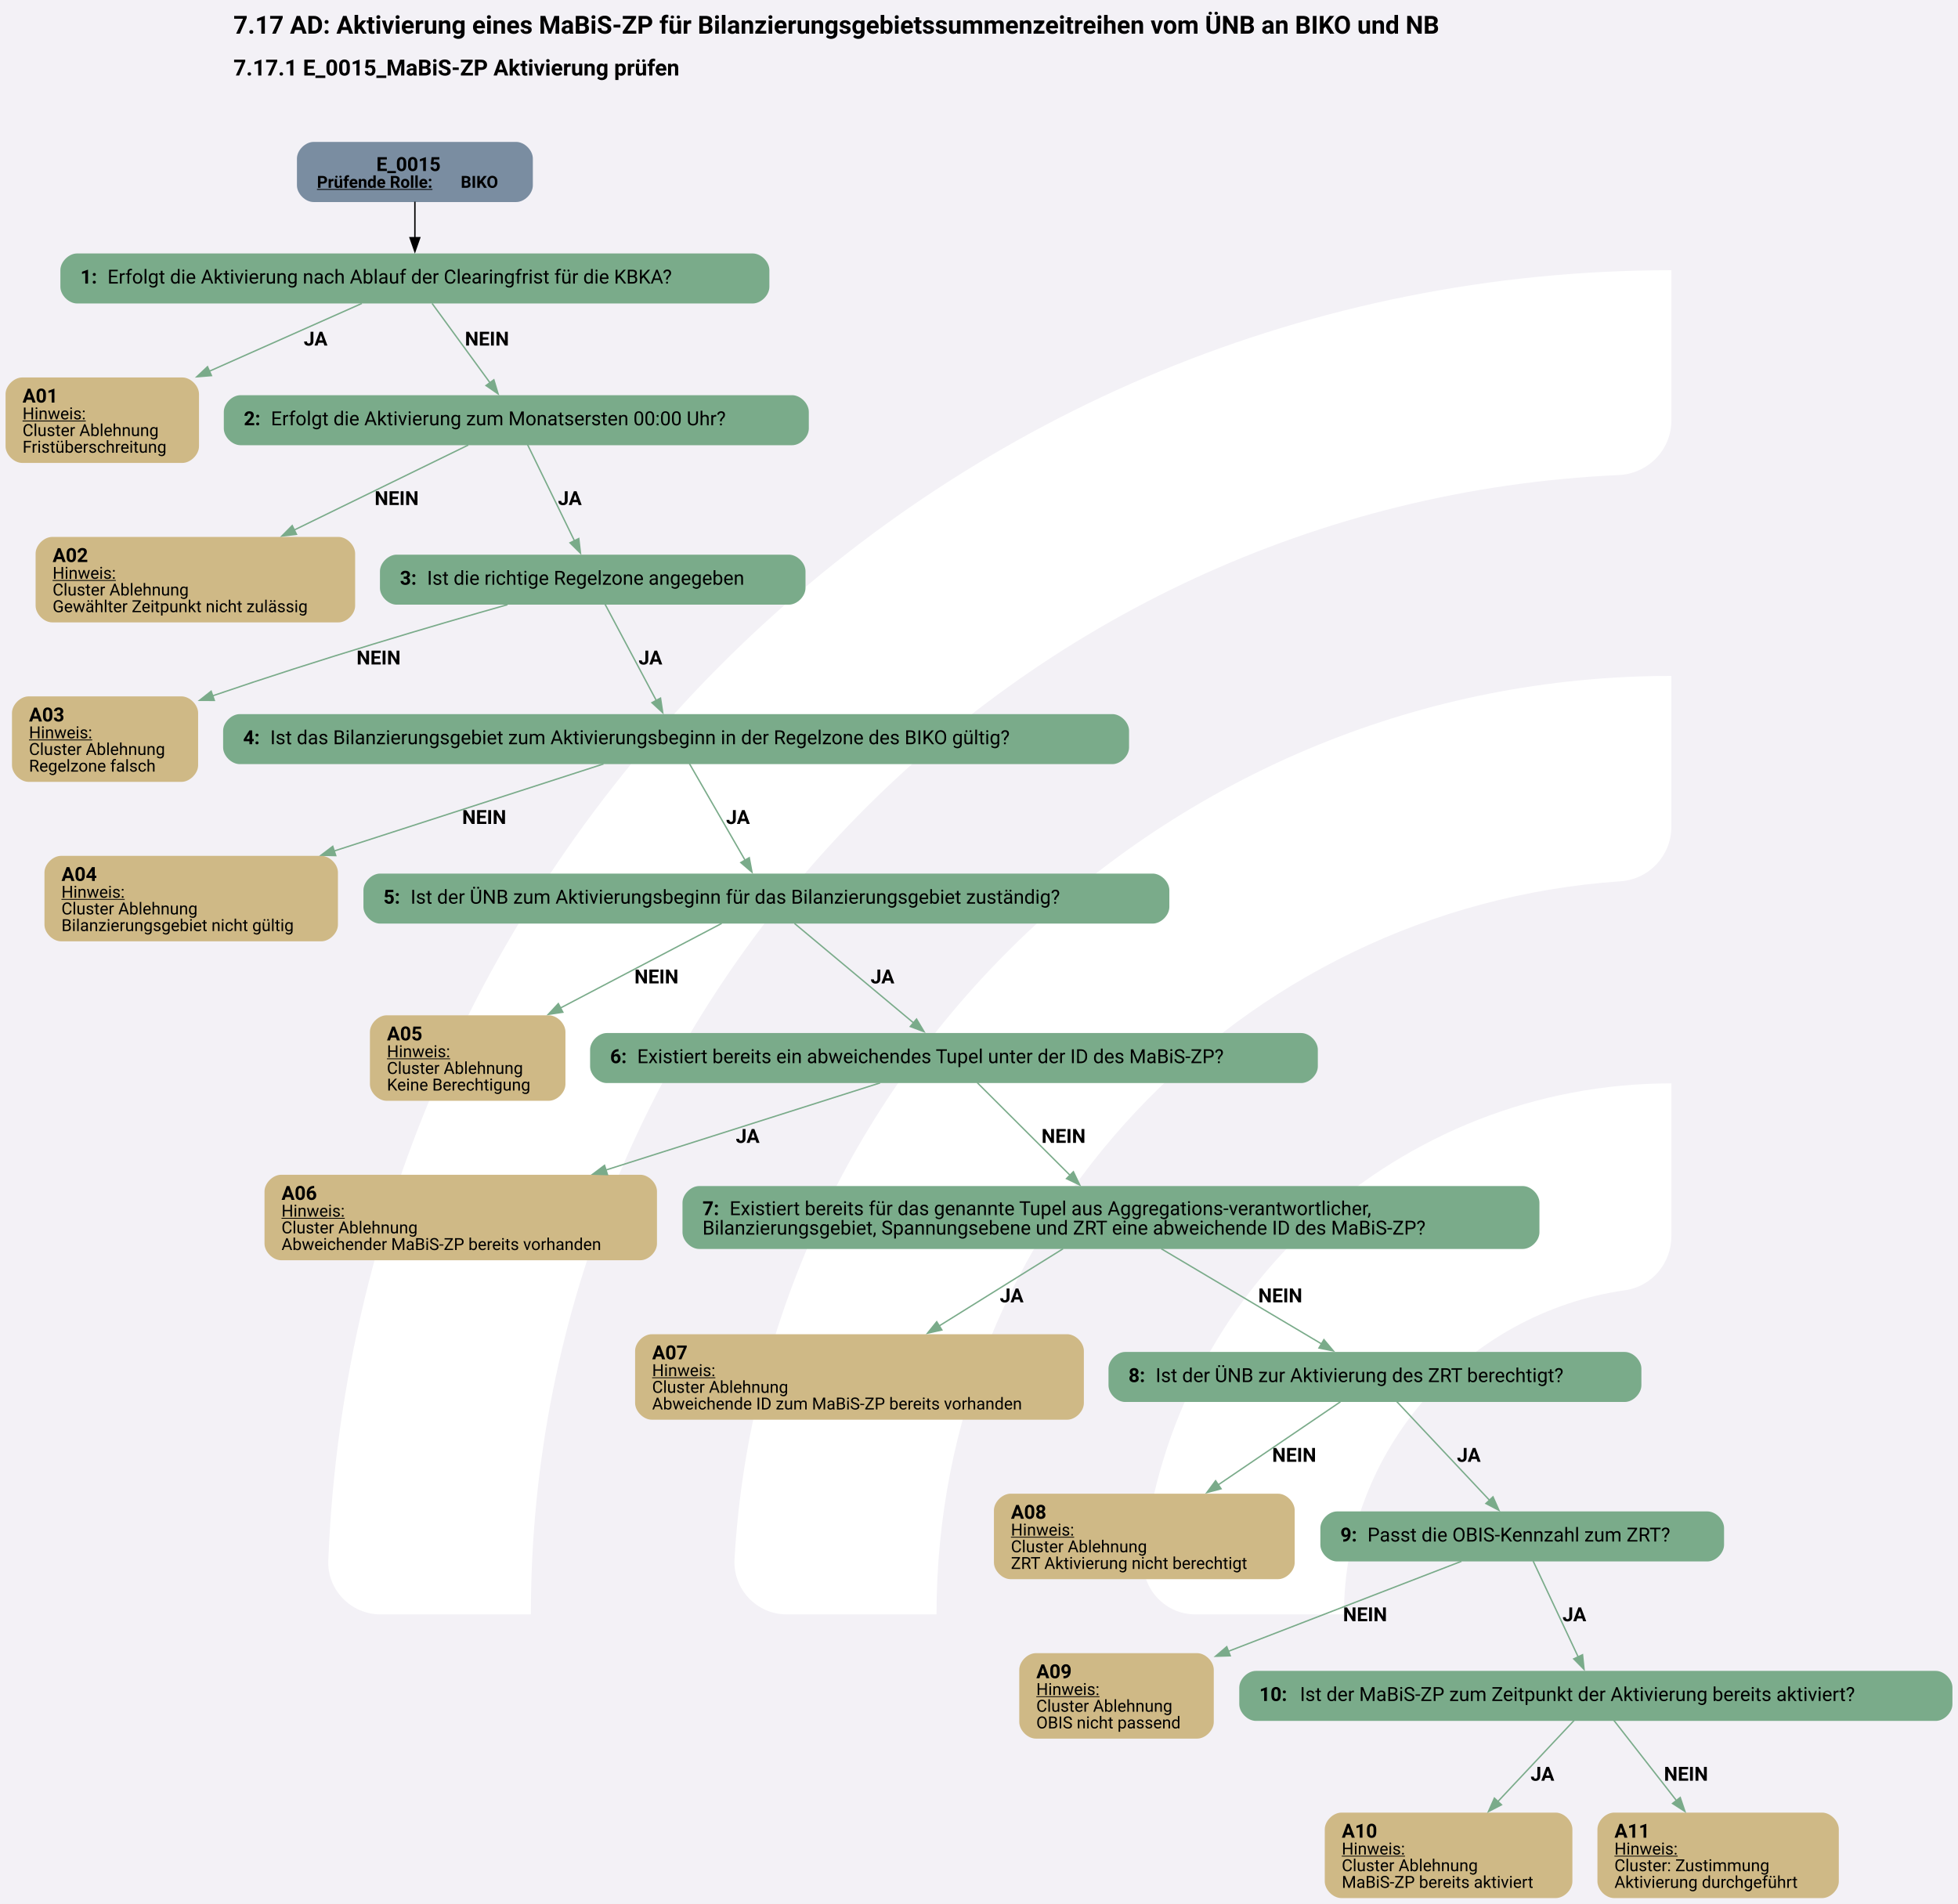
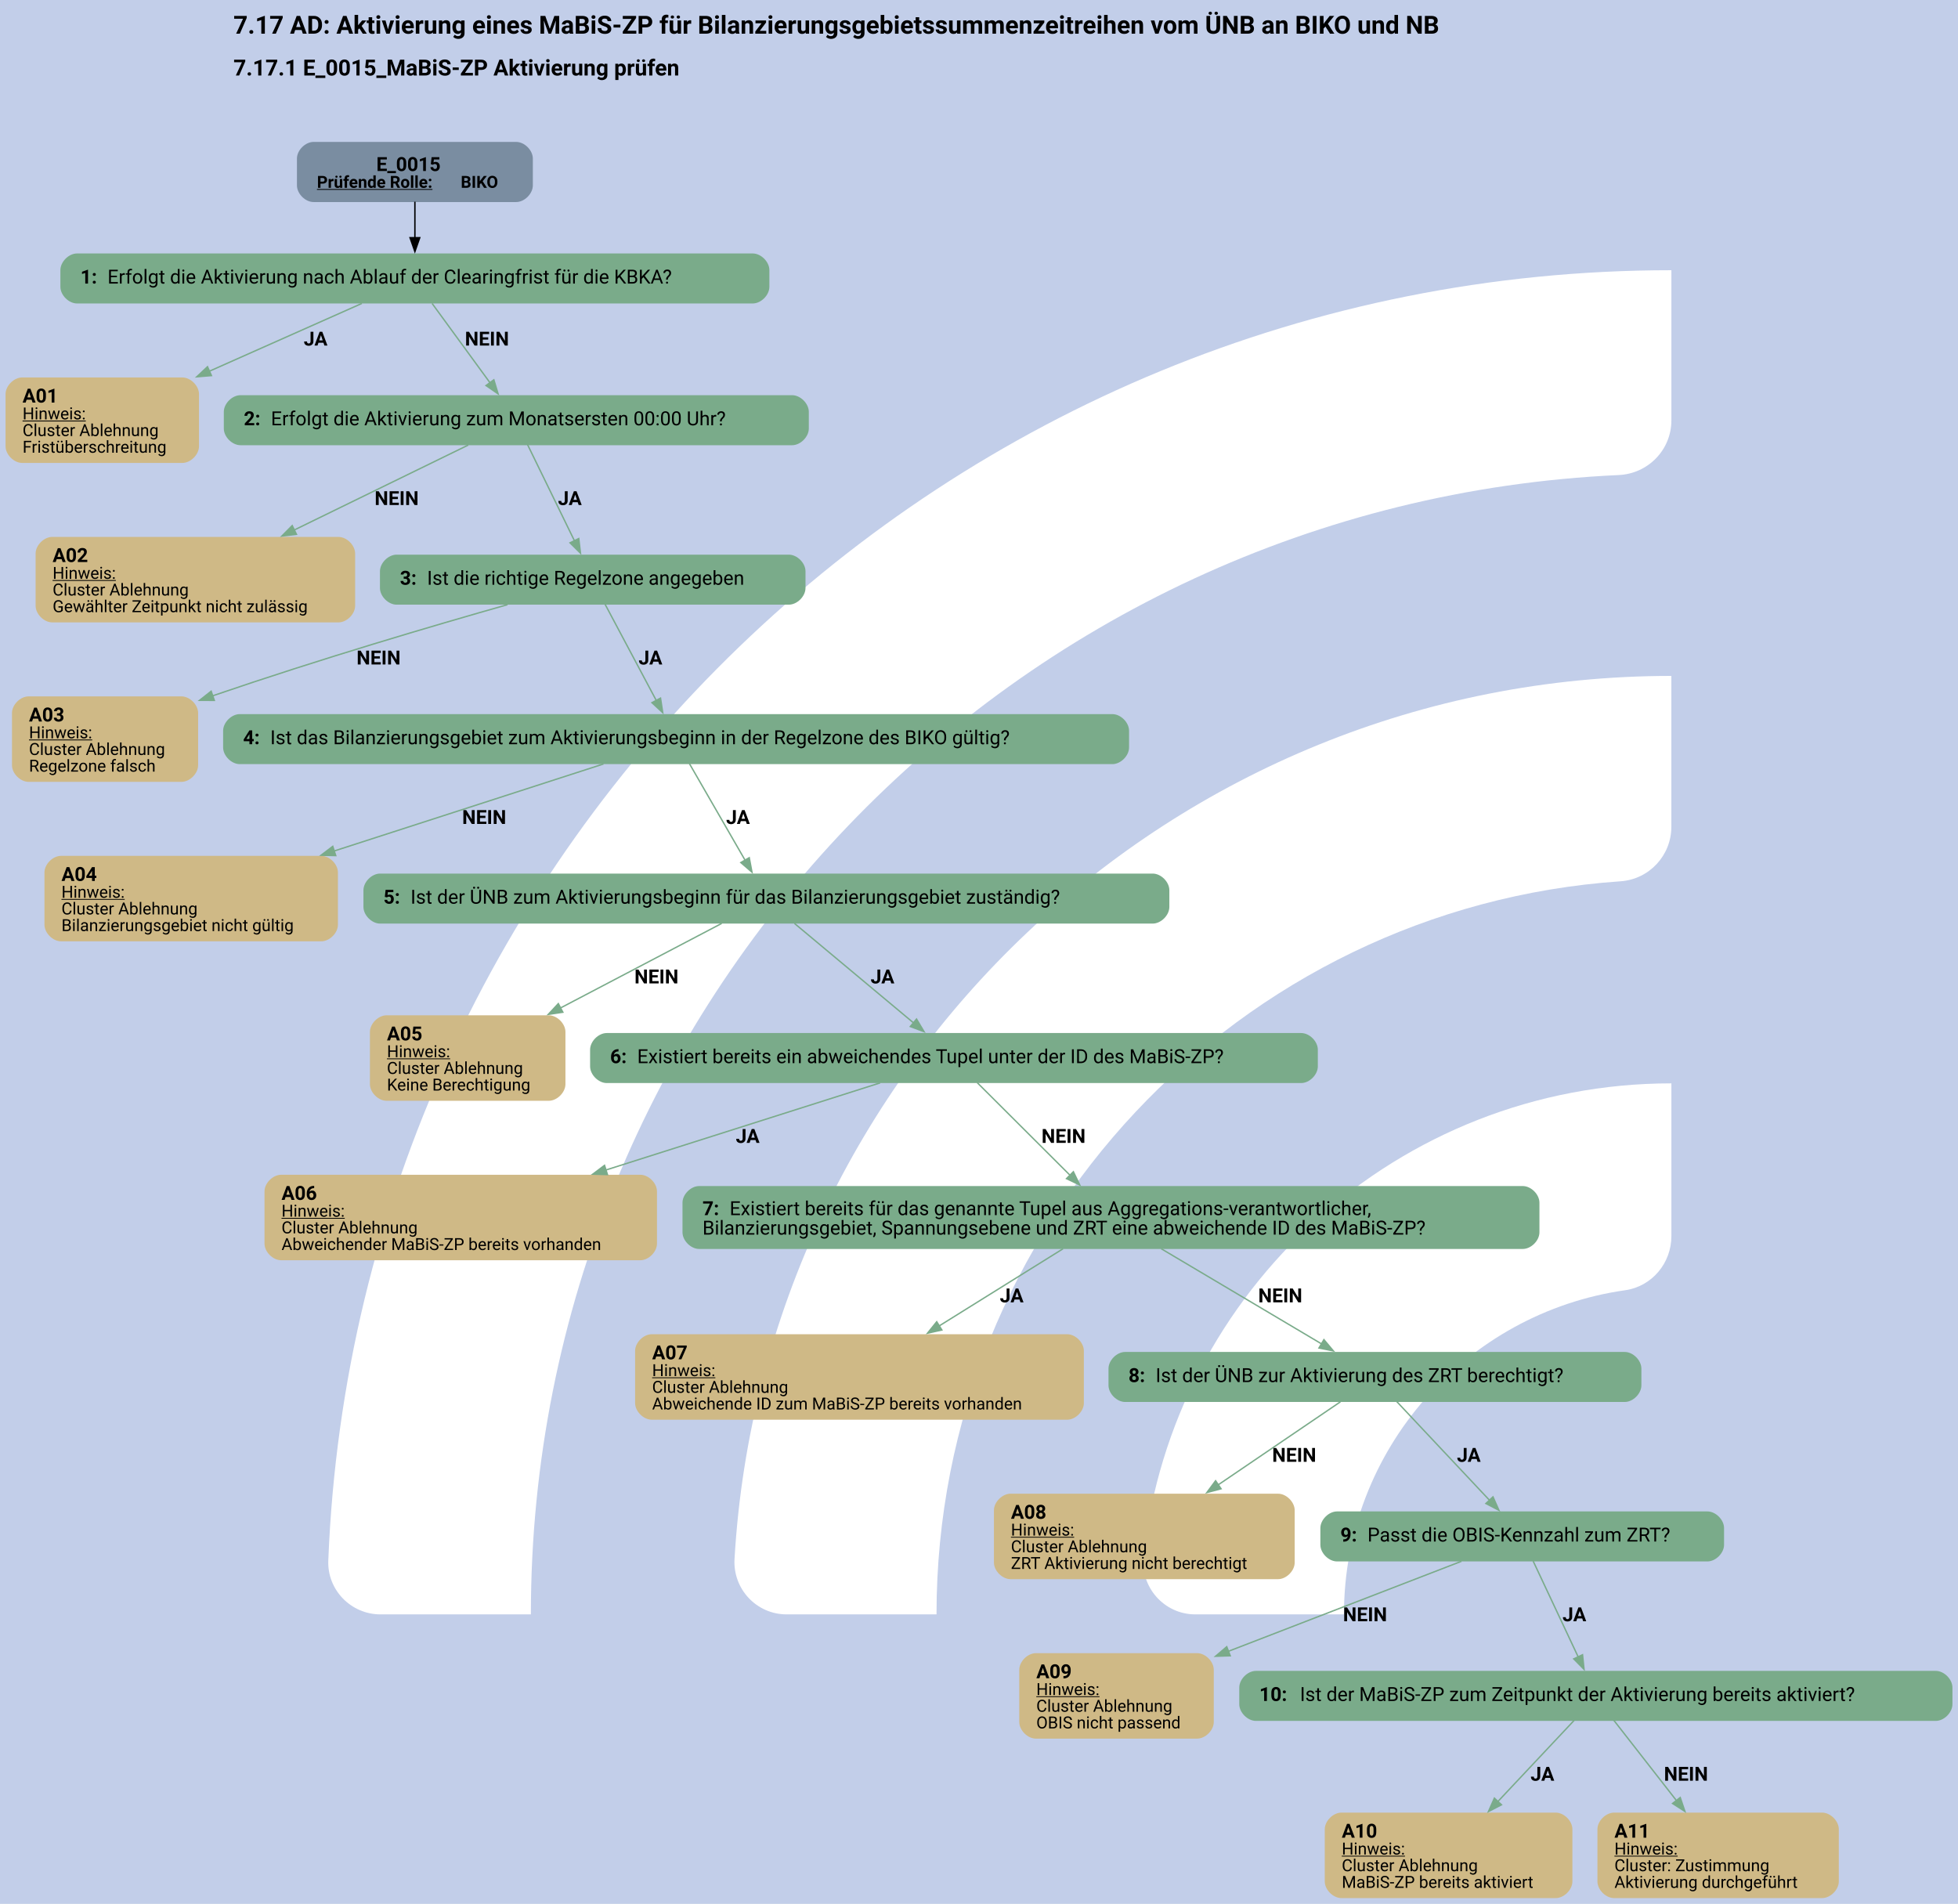
<svg xmlns="http://www.w3.org/2000/svg" version="1.1" width="1878.667px" viewBox="0 0 1878.667 1826.667" height="1826.667px">
  <g>
    <svg version="1.1" width="1878.667px" viewBox="0 0 1878.667 1826.667" height="1826.667px">
-       <polygon fill="#f3f1f6" points="0,0 1878.667,0 1878.667,1826.667 0,1826.667" />
+       <polygon fill="#c2cee9" points="0,0 1878.667,0 1878.667,1826.667 0,1826.667" />
      <g>
        <g transform="translate(194.4175, 182.6667) scale(1 1) translate(0, 0) scale(2.572045 2.572045) ">
          <defs>
            <style>.cls-1{fill:#fff;}</style>
          </defs>
          <path class="cls-1" d="M122.44,531.2h-56.1c-11,0-19.9-9.12-19.46-20.11C57.47,243.89,278.15,29.78,547.91,29.78v56.02c0,10.98-8.69,19.89-19.66,20.39-225.51,10.31-405.8,197-405.8,425Z" />
          <path class="cls-1" d="M273.78,531.2h-55.93c-11.23,0-20.09-9.48-19.43-20.69,10.74-183.44,163.39-329.39,349.48-329.39v56.26c0,10.71-8.27,19.62-18.96,20.35-142.35,9.77-255.17,128.69-255.17,273.46Z" />
          <path class="cls-1" d="M425.77,531.2h-55.45c-11.65,0-20.6-10.17-19.33-21.75,10.87-99.03,95.03-176.34,196.92-176.34v57.01c0,10.05-7.28,18.75-17.23,20.16-59.22,8.4-104.91,59.42-104.91,120.92Z" />
        </g>
        <svg width="1409pt" height="1370pt" viewBox="0.00 0.00 1409.27 1369.98">
          <g id="graph0" class="graph" transform="scale(1 1) rotate(0) translate(4 1365.98)">
            <text text-anchor="start" x="164.01" y="-1341.88" font-family="Roboto, sans-serif" font-weight="bold" font-size="18.00">7.17 AD: Aktivierung eines MaBiS-ZP für Bilanzierungsgebietssummenzeitreihen vom ÜNB an BIKO und NB</text>
            <text text-anchor="start" x="164.01" y="-1311.78" font-family="Roboto, sans-serif" font-weight="bold" font-size="16.00">7.17.1 E_0015_MaBiS-ZP Aktivierung prüfen</text>
            <g id="node1" class="node">
              <path fill="#7a8da1" stroke="black" stroke-width="0" d="M367.51,-1263.98C367.51,-1263.98 221.72,-1263.98 221.72,-1263.98 215.72,-1263.98 209.72,-1257.98 209.72,-1251.98 209.72,-1251.98 209.72,-1232.7 209.72,-1232.7 209.72,-1226.7 215.72,-1220.7 221.72,-1220.7 221.72,-1220.7 367.51,-1220.7 367.51,-1220.7 373.51,-1220.7 379.51,-1226.7 379.51,-1232.7 379.51,-1232.7 379.51,-1251.98 379.51,-1251.98 379.51,-1257.98 373.51,-1263.98 367.51,-1263.98" />
              <text text-anchor="start" x="266.87" y="-1243.04" font-family="Roboto, sans-serif" font-weight="bold" font-size="14.00">E_0015</text>
              <text text-anchor="start" x="224.12" y="-1230.94" font-family="Roboto, sans-serif" font-weight="bold" text-decoration="underline" font-size="12.00">Prüfende Rolle:</text>
              <text text-anchor="start" x="327.62" y="-1230.94" font-family="Roboto, sans-serif" font-weight="bold" font-size="12.00"> BIKO</text>
            </g>
            <g id="node2" class="node">
              <path fill="#7aab8a" stroke="black" stroke-width="0" d="M537.76,-1183.7C537.76,-1183.7 51.47,-1183.7 51.47,-1183.7 45.47,-1183.7 39.47,-1177.7 39.47,-1171.7 39.47,-1171.7 39.47,-1159.7 39.47,-1159.7 39.47,-1153.7 45.47,-1147.7 51.47,-1147.7 51.47,-1147.7 537.76,-1147.7 537.76,-1147.7 543.76,-1147.7 549.76,-1153.7 549.76,-1159.7 549.76,-1159.7 549.76,-1171.7 549.76,-1171.7 549.76,-1177.7 543.76,-1183.7 537.76,-1183.7" />
              <text text-anchor="start" x="53.87" y="-1162.03" font-family="Roboto, sans-serif" font-weight="bold" font-size="14.00">1: </text>
              <text text-anchor="start" x="73.37" y="-1162.03" font-family="Roboto, sans-serif" font-size="14.00">Erfolgt die Aktivierung nach Ablauf der Clearingfrist für die KBKA?</text>
            </g>
            <g id="edge1" class="edge">
              <path fill="none" stroke="black" d="M294.62,-1220.94C294.62,-1212.87 294.62,-1203.46 294.62,-1194.77" />
              <polygon fill="black" stroke="black" points="298.12,-1195.06 294.62,-1185.06 291.12,-1195.06 298.12,-1195.06" />
            </g>
            <g id="node3" class="node">
              <path fill="#cfb986" stroke="black" stroke-width="0" d="M127.23,-1094.45C127.23,-1094.45 12,-1094.45 12,-1094.45 6,-1094.45 0,-1088.45 0,-1082.45 0,-1082.45 0,-1044.93 0,-1044.93 0,-1038.93 6,-1032.93 12,-1032.93 12,-1032.93 127.23,-1032.93 127.23,-1032.93 133.23,-1032.93 139.23,-1038.93 139.23,-1044.93 139.23,-1044.93 139.23,-1082.45 139.23,-1082.45 139.23,-1088.45 133.23,-1094.45 127.23,-1094.45" />
              <text text-anchor="start" x="12.24" y="-1076.39" font-family="Roboto, sans-serif" font-weight="bold" font-size="14.00">A01</text>
              <text text-anchor="start" x="12.24" y="-1064.29" font-family="Roboto, sans-serif" text-decoration="underline" font-size="12.00">Hinweis:</text>
              <text text-anchor="start" x="12.24" y="-1052.29" font-family="Roboto, sans-serif" font-size="12.00">Cluster Ablehnung</text>
              <text text-anchor="start" x="12.24" y="-1040.29" font-family="Roboto, sans-serif" font-size="12.00">Fristüberschreitung</text>
            </g>
            <g id="edge2" class="edge">
              <path fill="none" stroke="#7aab8a" d="M256.45,-1147.73C226.42,-1134.39 183.61,-1115.36 146.54,-1098.88" />
              <polygon fill="#7aab8a" stroke="#7aab8a" points="148.19,-1095.79 137.63,-1094.92 145.35,-1102.18 148.19,-1095.79" />
              <text text-anchor="start" x="214.62" y="-1117.4" font-family="Roboto, sans-serif" font-weight="bold" font-size="14.00">JA</text>
            </g>
            <g id="node4" class="node">
              <path fill="#7aab8a" stroke="black" stroke-width="0" d="M566.14,-1081.69C566.14,-1081.69 169.09,-1081.69 169.09,-1081.69 163.09,-1081.69 157.09,-1075.69 157.09,-1069.69 157.09,-1069.69 157.09,-1057.69 157.09,-1057.69 157.09,-1051.69 163.09,-1045.69 169.09,-1045.69 169.09,-1045.69 566.14,-1045.69 566.14,-1045.69 572.14,-1045.69 578.14,-1051.69 578.14,-1057.69 578.14,-1057.69 578.14,-1069.69 578.14,-1069.69 578.14,-1075.69 572.14,-1081.69 566.14,-1081.69" />
              <text text-anchor="start" x="171.49" y="-1060.02" font-family="Roboto, sans-serif" font-weight="bold" font-size="14.00">2: </text>
              <text text-anchor="start" x="190.99" y="-1060.02" font-family="Roboto, sans-serif" font-size="14.00">Erfolgt die Aktivierung zum Monatsersten 00:00 Uhr?</text>
            </g>
            <g id="edge3" class="edge">
              <path fill="none" stroke="#7aab8a" d="M307,-1147.73C318.5,-1131.98 335.78,-1108.3 348.95,-1090.26" />
              <polygon fill="#7aab8a" stroke="#7aab8a" points="351.45,-1092.77 354.52,-1082.63 345.8,-1088.64 351.45,-1092.77" />
              <text text-anchor="start" x="330.62" y="-1117.4" font-family="Roboto, sans-serif" font-weight="bold" font-size="14.00">NEIN</text>
            </g>
            <g id="node5" class="node">
              <path fill="#cfb986" stroke="black" stroke-width="0" d="M239.61,-979.68C239.61,-979.68 33.62,-979.68 33.62,-979.68 27.62,-979.68 21.63,-973.68 21.63,-967.68 21.63,-967.68 21.63,-930.16 21.63,-930.16 21.63,-924.16 27.63,-918.16 33.63,-918.16 33.63,-918.16 239.61,-918.16 239.61,-918.16 245.61,-918.16 251.61,-924.16 251.61,-930.16 251.61,-930.16 251.61,-967.68 251.61,-967.68 251.61,-973.68 245.61,-979.68 239.61,-979.68" />
              <text text-anchor="start" x="33.87" y="-961.62" font-family="Roboto, sans-serif" font-weight="bold" font-size="14.00">A02</text>
              <text text-anchor="start" x="33.87" y="-949.52" font-family="Roboto, sans-serif" text-decoration="underline" font-size="12.00">Hinweis:</text>
              <text text-anchor="start" x="33.87" y="-937.52" font-family="Roboto, sans-serif" font-size="12.00">Cluster Ablehnung</text>
              <text text-anchor="start" x="33.87" y="-925.52" font-family="Roboto, sans-serif" font-size="12.00">Gewählter Zeitpunkt nicht zulässig</text>
            </g>
            <g id="edge4" class="edge">
              <path fill="none" stroke="#7aab8a" d="M333.03,-1045.81C300.01,-1029.69 249.25,-1004.91 207.61,-984.58" />
              <polygon fill="#7aab8a" stroke="#7aab8a" points="209.39,-981.55 198.87,-980.31 206.32,-987.84 209.39,-981.55" />
              <text text-anchor="start" x="265.62" y="-1002.63" font-family="Roboto, sans-serif" font-weight="bold" font-size="14.00">NEIN</text>
            </g>
            <g id="node6" class="node">
              <path fill="#7aab8a" stroke="black" stroke-width="0" d="M563.76,-966.92C563.76,-966.92 281.47,-966.92 281.47,-966.92 275.47,-966.92 269.47,-960.92 269.47,-954.92 269.47,-954.92 269.47,-942.92 269.47,-942.92 269.47,-936.92 275.47,-930.92 281.47,-930.92 281.47,-930.92 563.76,-930.92 563.76,-930.92 569.76,-930.92 575.76,-936.92 575.76,-942.92 575.76,-942.92 575.76,-954.92 575.76,-954.92 575.76,-960.92 569.76,-966.92 563.76,-966.92" />
              <text text-anchor="start" x="283.87" y="-945.25" font-family="Roboto, sans-serif" font-weight="bold" font-size="14.00">3: </text>
              <text text-anchor="start" x="303.37" y="-945.25" font-family="Roboto, sans-serif" font-size="14.00">Ist die richtige Regelzone angegeben</text>
            </g>
            <g id="edge5" class="edge">
              <path fill="none" stroke="#7aab8a" d="M375.73,-1046.05C384.63,-1027.81 399.03,-998.28 409.53,-976.76" />
              <polygon fill="#7aab8a" stroke="#7aab8a" points="412.56,-978.51 413.8,-967.99 406.27,-975.44 412.56,-978.51" />
              <text text-anchor="start" x="397.62" y="-1002.63" font-family="Roboto, sans-serif" font-weight="bold" font-size="14.00">JA</text>
            </g>
            <g id="node7" class="node">
              <path fill="#cfb986" stroke="black" stroke-width="0" d="M126.6,-864.91C126.6,-864.91 16.62,-864.91 16.62,-864.91 10.62,-864.91 4.62,-858.91 4.62,-852.91 4.62,-852.91 4.62,-815.39 4.62,-815.39 4.62,-809.39 10.62,-803.39 16.62,-803.39 16.62,-803.39 126.6,-803.39 126.6,-803.39 132.6,-803.39 138.6,-809.39 138.6,-815.39 138.6,-815.39 138.6,-852.91 138.6,-852.91 138.6,-858.91 132.6,-864.91 126.6,-864.91" />
              <text text-anchor="start" x="16.86" y="-846.85" font-family="Roboto, sans-serif" font-weight="bold" font-size="14.00">A03</text>
              <text text-anchor="start" x="16.86" y="-834.75" font-family="Roboto, sans-serif" text-decoration="underline" font-size="12.00">Hinweis:</text>
              <text text-anchor="start" x="16.86" y="-822.75" font-family="Roboto, sans-serif" font-size="12.00">Cluster Ablehnung</text>
              <text text-anchor="start" x="16.86" y="-810.75" font-family="Roboto, sans-serif" font-size="12.00">Regelzone falsch</text>
            </g>
            <g id="edge6" class="edge">
              <path fill="none" stroke="#7aab8a" d="M361.27,-930.93C307.65,-915.73 227.56,-892.2 148.82,-865.24" />
              <polygon fill="#7aab8a" stroke="#7aab8a" points="150.26,-862.03 139.66,-862.08 147.98,-868.64 150.26,-862.03" />
              <text text-anchor="start" x="252.62" y="-887.86" font-family="Roboto, sans-serif" font-weight="bold" font-size="14.00">NEIN</text>
            </g>
            <g id="node8" class="node">
              <path fill="#7aab8a" stroke="black" stroke-width="0" d="M796.64,-852.15C796.64,-852.15 168.59,-852.15 168.59,-852.15 162.59,-852.15 156.59,-846.15 156.59,-840.15 156.59,-840.15 156.59,-828.15 156.59,-828.15 156.59,-822.15 162.59,-816.15 168.59,-816.15 168.59,-816.15 796.64,-816.15 796.64,-816.15 802.64,-816.15 808.64,-822.15 808.64,-828.15 808.64,-828.15 808.64,-840.15 808.64,-840.15 808.64,-846.15 802.64,-852.15 796.64,-852.15" />
              <text text-anchor="start" x="170.99" y="-830.48" font-family="Roboto, sans-serif" font-weight="bold" font-size="14.00">4: </text>
              <text text-anchor="start" x="190.49" y="-830.48" font-family="Roboto, sans-serif" font-size="14.00">Ist das Bilanzierungsgebiet zum Aktivierungsbeginn in der Regelzone des BIKO gültig?</text>
            </g>
            <g id="edge7" class="edge">
              <path fill="none" stroke="#7aab8a" d="M431.47,-931.28C441.17,-913.04 456.88,-883.51 468.34,-861.99" />
              <polygon fill="#7aab8a" stroke="#7aab8a" points="471.41,-863.67 473.01,-853.19 465.23,-860.38 471.41,-863.67" />
              <text text-anchor="start" x="455.62" y="-887.86" font-family="Roboto, sans-serif" font-weight="bold" font-size="14.00">JA</text>
            </g>
            <g id="node9" class="node">
              <path fill="#cfb986" stroke="black" stroke-width="0" d="M227.23,-750.14C227.23,-750.14 40,-750.14 40,-750.14 34,-750.14 28,-744.14 28,-738.14 28,-738.14 28,-700.62 28,-700.62 28,-694.62 34,-688.62 40,-688.62 40,-688.62 227.23,-688.62 227.23,-688.62 233.23,-688.62 239.23,-694.62 239.23,-700.62 239.23,-700.62 239.23,-738.14 239.23,-738.14 239.23,-744.14 233.23,-750.14 227.23,-750.14" />
              <text text-anchor="start" x="40.24" y="-732.08" font-family="Roboto, sans-serif" font-weight="bold" font-size="14.00">A04</text>
              <text text-anchor="start" x="40.24" y="-719.98" font-family="Roboto, sans-serif" text-decoration="underline" font-size="12.00">Hinweis:</text>
              <text text-anchor="start" x="40.24" y="-707.98" font-family="Roboto, sans-serif" font-size="12.00">Cluster Ablehnung</text>
              <text text-anchor="start" x="40.24" y="-695.98" font-family="Roboto, sans-serif" font-size="12.00">Bilanzierungsgebiet nicht gültig</text>
            </g>
            <g id="edge8" class="edge">
              <path fill="none" stroke="#7aab8a" d="M430.37,-816.27C379.32,-799.77 300.21,-774.21 236.51,-753.63" />
              <polygon fill="#7aab8a" stroke="#7aab8a" points="237.65,-750.32 227.06,-750.57 235.5,-756.98 237.65,-750.32" />
              <text text-anchor="start" x="328.62" y="-773.09" font-family="Roboto, sans-serif" font-weight="bold" font-size="14.00">NEIN</text>
            </g>
            <g id="node10" class="node">
              <path fill="#7aab8a" stroke="black" stroke-width="0" d="M825.64,-737.38C825.64,-737.38 269.59,-737.38 269.59,-737.38 263.59,-737.38 257.59,-731.38 257.59,-725.38 257.59,-725.38 257.59,-713.38 257.59,-713.38 257.59,-707.38 263.59,-701.38 269.59,-701.38 269.59,-701.38 825.64,-701.38 825.64,-701.38 831.64,-701.38 837.64,-707.38 837.64,-713.38 837.64,-713.38 837.64,-725.38 837.64,-725.38 837.64,-731.38 831.64,-737.38 825.64,-737.38" />
              <text text-anchor="start" x="271.99" y="-715.71" font-family="Roboto, sans-serif" font-weight="bold" font-size="14.00">5: </text>
              <text text-anchor="start" x="291.49" y="-715.71" font-family="Roboto, sans-serif" font-size="14.00">Ist der ÜNB zum Aktivierungsbeginn für das Bilanzierungsgebiet zuständig?</text>
            </g>
            <g id="edge9" class="edge">
              <path fill="none" stroke="#7aab8a" d="M492.21,-816.51C502.77,-798.19 519.9,-768.47 532.32,-746.92" />
              <polygon fill="#7aab8a" stroke="#7aab8a" points="535.27,-748.81 537.23,-738.4 529.2,-745.32 535.27,-748.81" />
              <text text-anchor="start" x="518.62" y="-773.09" font-family="Roboto, sans-serif" font-weight="bold" font-size="14.00">JA</text>
            </g>
            <g id="node11" class="node">
              <path fill="#cfb986" stroke="black" stroke-width="0" d="M390.98,-635.37C390.98,-635.37 274.25,-635.37 274.25,-635.37 268.25,-635.37 262.25,-629.37 262.25,-623.37 262.25,-623.37 262.25,-585.85 262.25,-585.85 262.25,-579.85 268.25,-573.85 274.25,-573.85 274.25,-573.85 390.98,-573.85 390.98,-573.85 396.98,-573.85 402.98,-579.85 402.98,-585.85 402.98,-585.85 402.98,-623.37 402.98,-623.37 402.98,-629.37 396.98,-635.37 390.98,-635.37" />
              <text text-anchor="start" x="274.49" y="-617.31" font-family="Roboto, sans-serif" font-weight="bold" font-size="14.00">A05</text>
              <text text-anchor="start" x="274.49" y="-605.21" font-family="Roboto, sans-serif" text-decoration="underline" font-size="12.00">Hinweis:</text>
              <text text-anchor="start" x="274.49" y="-593.21" font-family="Roboto, sans-serif" font-size="12.00">Cluster Ablehnung</text>
              <text text-anchor="start" x="274.49" y="-581.21" font-family="Roboto, sans-serif" font-size="12.00">Keine Berechtigung</text>
            </g>
            <g id="edge10" class="edge">
              <path fill="none" stroke="#7aab8a" d="M515.43,-701.5C484.89,-685.48 438.05,-660.91 399.43,-640.66" />
              <polygon fill="#7aab8a" stroke="#7aab8a" points="401.11,-637.59 390.63,-636.04 397.86,-643.79 401.11,-637.59" />
              <text text-anchor="start" x="452.62" y="-658.32" font-family="Roboto, sans-serif" font-weight="bold" font-size="14.00">NEIN</text>
            </g>
            <g id="node12" class="node">
              <path fill="#7aab8a" stroke="black" stroke-width="0" d="M932.51,-622.61C932.51,-622.61 432.72,-622.61 432.72,-622.61 426.72,-622.61 420.72,-616.61 420.72,-610.61 420.72,-610.61 420.72,-598.61 420.72,-598.61 420.72,-592.61 426.72,-586.61 432.72,-586.61 432.72,-586.61 932.51,-586.61 932.51,-586.61 938.51,-586.61 944.51,-592.61 944.51,-598.61 944.51,-598.61 944.51,-610.61 944.51,-610.61 944.51,-616.61 938.51,-622.61 932.51,-622.61" />
              <text text-anchor="start" x="435.12" y="-600.94" font-family="Roboto, sans-serif" font-weight="bold" font-size="14.00">6: </text>
              <text text-anchor="start" x="454.62" y="-600.94" font-family="Roboto, sans-serif" font-size="14.00">Existiert bereits ein abweichendes Tupel unter der ID des MaBiS-ZP?</text>
            </g>
            <g id="edge11" class="edge">
              <path fill="none" stroke="#7aab8a" d="M567.83,-701.5C590.59,-682.48 627.78,-651.41 653.64,-629.82" />
              <polygon fill="#7aab8a" stroke="#7aab8a" points="655.67,-632.68 661.1,-623.58 651.19,-627.3 655.67,-632.68" />
              <text text-anchor="start" x="622.62" y="-658.32" font-family="Roboto, sans-serif" font-weight="bold" font-size="14.00">JA</text>
            </g>
            <g id="node13" class="node">
              <path fill="#cfb986" stroke="black" stroke-width="0" d="M456.86,-520.6C456.86,-520.6 198.38,-520.6 198.38,-520.6 192.38,-520.6 186.38,-514.6 186.38,-508.6 186.38,-508.6 186.38,-471.08 186.38,-471.08 186.38,-465.08 192.38,-459.08 198.38,-459.08 198.38,-459.08 456.86,-459.08 456.86,-459.08 462.86,-459.08 468.86,-465.08 468.86,-471.08 468.86,-471.08 468.86,-508.6 468.86,-508.6 468.86,-514.6 462.86,-520.6 456.86,-520.6" />
              <text text-anchor="start" x="198.62" y="-502.54" font-family="Roboto, sans-serif" font-weight="bold" font-size="14.00">A06</text>
              <text text-anchor="start" x="198.62" y="-490.44" font-family="Roboto, sans-serif" text-decoration="underline" font-size="12.00">Hinweis:</text>
              <text text-anchor="start" x="198.62" y="-478.44" font-family="Roboto, sans-serif" font-size="12.00">Cluster Ablehnung</text>
              <text text-anchor="start" x="198.62" y="-466.44" font-family="Roboto, sans-serif" font-size="12.00">Abweichender MaBiS-ZP bereits vorhanden</text>
            </g>
            <g id="edge12" class="edge">
              <path fill="none" stroke="#7aab8a" d="M629.47,-586.73C577.43,-570.2 496.74,-544.57 431.88,-523.96" />
              <polygon fill="#7aab8a" stroke="#7aab8a" points="433.23,-520.72 422.64,-521.03 431.11,-527.39 433.23,-520.72" />
              <text text-anchor="start" x="525.62" y="-543.55" font-family="Roboto, sans-serif" font-weight="bold" font-size="14.00">JA</text>
            </g>
            <g id="node14" class="node">
              <path fill="#7aab8a" stroke="black" stroke-width="0" d="M1092.01,-512.48C1092.01,-512.48 499.22,-512.48 499.22,-512.48 493.22,-512.48 487.22,-506.48 487.22,-500.48 487.22,-500.48 487.22,-479.2 487.22,-479.2 487.22,-473.2 493.22,-467.2 499.22,-467.2 499.22,-467.2 1092.01,-467.2 1092.01,-467.2 1098.01,-467.2 1104.01,-473.2 1104.01,-479.2 1104.01,-479.2 1104.01,-500.48 1104.01,-500.48 1104.01,-506.48 1098.01,-512.48 1092.01,-512.48" />
              <text text-anchor="start" x="501.62" y="-491.54" font-family="Roboto, sans-serif" font-weight="bold" font-size="14.00">7: </text>
              <text text-anchor="start" x="521.12" y="-491.54" font-family="Roboto, sans-serif" font-size="14.00">Existiert bereits für das genannte Tupel aus Aggregations-verantwortlicher,</text>
              <text text-anchor="start" x="501.62" y="-477.54" font-family="Roboto, sans-serif" font-size="14.00">Bilanzierungsgebiet, Spannungsebene und ZRT eine abweichende ID des MaBiS-ZP?</text>
            </g>
            <g id="edge13" class="edge">
              <path fill="none" stroke="#7aab8a" d="M699.29,-586.97C716.85,-569.45 744.85,-541.5 766.15,-520.25" />
              <polygon fill="#7aab8a" stroke="#7aab8a" points="768.56,-522.79 773.16,-513.24 763.61,-517.83 768.56,-522.79" />
              <text text-anchor="start" x="745.62" y="-543.55" font-family="Roboto, sans-serif" font-weight="bold" font-size="14.00">NEIN</text>
            </g>
            <g id="node15" class="node">
              <path fill="#cfb986" stroke="black" stroke-width="0" d="M764.11,-405.83C764.11,-405.83 465.12,-405.83 465.12,-405.83 459.12,-405.83 453.12,-399.83 453.12,-393.83 453.12,-393.83 453.12,-356.31 453.12,-356.31 453.12,-350.31 459.12,-344.31 465.12,-344.31 465.12,-344.31 764.11,-344.31 764.11,-344.31 770.11,-344.31 776.11,-350.31 776.11,-356.31 776.11,-356.31 776.11,-393.83 776.11,-393.83 776.11,-399.83 770.11,-405.83 764.11,-405.83" />
              <text text-anchor="start" x="465.37" y="-387.77" font-family="Roboto, sans-serif" font-weight="bold" font-size="14.00">A07</text>
              <text text-anchor="start" x="465.37" y="-375.67" font-family="Roboto, sans-serif" text-decoration="underline" font-size="12.00">Hinweis:</text>
              <text text-anchor="start" x="465.37" y="-363.67" font-family="Roboto, sans-serif" font-size="12.00">Cluster Ablehnung</text>
              <text text-anchor="start" x="465.37" y="-351.67" font-family="Roboto, sans-serif" font-size="12.00">Abweichende ID zum MaBiS-ZP bereits vorhanden</text>
            </g>
            <g id="edge14" class="edge">
              <path fill="none" stroke="#7aab8a" d="M761.14,-467.36C735.99,-451.69 701.31,-430.08 672,-411.82" />
              <polygon fill="#7aab8a" stroke="#7aab8a" points="673.91,-408.89 663.57,-406.57 670.21,-414.83 673.91,-408.89" />
              <text text-anchor="start" x="715.62" y="-428.78" font-family="Roboto, sans-serif" font-weight="bold" font-size="14.00">JA</text>
            </g>
            <g id="node16" class="node">
              <path fill="#7aab8a" stroke="black" stroke-width="0" d="M1165.39,-393.07C1165.39,-393.07 805.84,-393.07 805.84,-393.07 799.84,-393.07 793.84,-387.07 793.84,-381.07 793.84,-381.07 793.84,-369.07 793.84,-369.07 793.84,-363.07 799.84,-357.07 805.84,-357.07 805.84,-357.07 1165.39,-357.07 1165.39,-357.07 1171.39,-357.07 1177.39,-363.07 1177.39,-369.07 1177.39,-369.07 1177.39,-381.07 1177.39,-381.07 1177.39,-387.07 1171.39,-393.07 1165.39,-393.07" />
              <text text-anchor="start" x="808.24" y="-371.39" font-family="Roboto, sans-serif" font-weight="bold" font-size="14.00">8: </text>
              <text text-anchor="start" x="827.74" y="-371.39" font-family="Roboto, sans-serif" font-size="14.00">Ist der ÜNB zur Aktivierung des ZRT berechtigt?</text>
            </g>
            <g id="edge15" class="edge">
              <path fill="none" stroke="#7aab8a" d="M831.8,-467.36C864.92,-447.7 913.77,-418.71 947.49,-398.7" />
              <polygon fill="#7aab8a" stroke="#7aab8a" points="948.89,-401.94 955.7,-393.82 945.32,-395.92 948.89,-401.94" />
              <text text-anchor="start" x="901.62" y="-428.78" font-family="Roboto, sans-serif" font-weight="bold" font-size="14.00">NEIN</text>
            </g>
            <g id="node17" class="node">
              <path fill="#cfb986" stroke="black" stroke-width="0" d="M915.86,-291.06C915.86,-291.06 723.38,-291.06 723.38,-291.06 717.38,-291.06 711.38,-285.06 711.38,-279.06 711.38,-279.06 711.38,-241.54 711.38,-241.54 711.38,-235.54 717.38,-229.54 723.38,-229.54 723.38,-229.54 915.86,-229.54 915.86,-229.54 921.86,-229.54 927.86,-235.54 927.86,-241.54 927.86,-241.54 927.86,-279.06 927.86,-279.06 927.86,-285.06 921.86,-291.06 915.86,-291.06" />
              <text text-anchor="start" x="723.62" y="-273" font-family="Roboto, sans-serif" font-weight="bold" font-size="14.00">A08</text>
              <text text-anchor="start" x="723.62" y="-260.9" font-family="Roboto, sans-serif" text-decoration="underline" font-size="12.00">Hinweis:</text>
              <text text-anchor="start" x="723.62" y="-248.9" font-family="Roboto, sans-serif" font-size="12.00">Cluster Ablehnung</text>
              <text text-anchor="start" x="723.62" y="-236.9" font-family="Roboto, sans-serif" font-size="12.00">ZRT Aktivierung nicht berechtigt</text>
            </g>
            <g id="edge16" class="edge">
              <path fill="none" stroke="#7aab8a" d="M960.76,-357.19C937.58,-341.44 902.25,-317.44 872.73,-297.38" />
              <polygon fill="#7aab8a" stroke="#7aab8a" points="874.87,-294.6 864.63,-291.88 870.93,-300.39 874.87,-294.6" />
              <text text-anchor="start" x="911.62" y="-314.01" font-family="Roboto, sans-serif" font-weight="bold" font-size="14.00">NEIN</text>
            </g>
            <g id="node18" class="node">
              <path fill="#7aab8a" stroke="black" stroke-width="0" d="M1224.89,-278.3C1224.89,-278.3 958.34,-278.3 958.34,-278.3 952.34,-278.3 946.34,-272.3 946.34,-266.3 946.34,-266.3 946.34,-254.3 946.34,-254.3 946.34,-248.3 952.34,-242.3 958.34,-242.3 958.34,-242.3 1224.89,-242.3 1224.89,-242.3 1230.89,-242.3 1236.89,-248.3 1236.89,-254.3 1236.89,-254.3 1236.89,-266.3 1236.89,-266.3 1236.89,-272.3 1230.89,-278.3 1224.89,-278.3" />
              <text text-anchor="start" x="960.74" y="-256.62" font-family="Roboto, sans-serif" font-weight="bold" font-size="14.00">9: </text>
              <text text-anchor="start" x="980.24" y="-256.62" font-family="Roboto, sans-serif" font-size="14.00">Passt die OBIS-Kennzahl zum ZRT?</text>
            </g>
            <g id="edge17" class="edge">
              <path fill="none" stroke="#7aab8a" d="M1001.26,-357.43C1018.87,-338.69 1047.69,-308.04 1068.03,-286.39" />
              <polygon fill="#7aab8a" stroke="#7aab8a" points="1070.57,-288.79 1074.87,-279.11 1065.47,-284 1070.57,-288.79" />
              <text text-anchor="start" x="1044.62" y="-314.01" font-family="Roboto, sans-serif" font-weight="bold" font-size="14.00">JA</text>
            </g>
            <g id="node19" class="node">
              <path fill="#cfb986" stroke="black" stroke-width="0" d="M857.61,-176.29C857.61,-176.29 741.62,-176.29 741.62,-176.29 735.62,-176.29 729.62,-170.29 729.62,-164.29 729.62,-164.29 729.62,-126.77 729.62,-126.77 729.62,-120.77 735.62,-114.77 741.62,-114.77 741.62,-114.77 857.61,-114.77 857.61,-114.77 863.61,-114.77 869.61,-120.77 869.61,-126.77 869.61,-126.77 869.61,-164.29 869.61,-164.29 869.61,-170.29 863.61,-176.29 857.61,-176.29" />
              <text text-anchor="start" x="741.87" y="-158.23" font-family="Roboto, sans-serif" font-weight="bold" font-size="14.00">A09</text>
              <text text-anchor="start" x="741.87" y="-146.13" font-family="Roboto, sans-serif" text-decoration="underline" font-size="12.00">Hinweis:</text>
              <text text-anchor="start" x="741.87" y="-134.13" font-family="Roboto, sans-serif" font-size="12.00">Cluster Ablehnung</text>
              <text text-anchor="start" x="741.87" y="-122.13" font-family="Roboto, sans-serif" font-size="12.00">OBIS nicht passend</text>
            </g>
            <g id="edge18" class="edge">
              <path fill="none" stroke="#7aab8a" d="M1047.9,-242.42C1003.68,-225.34 934.29,-198.54 880.1,-177.61" />
              <polygon fill="#7aab8a" stroke="#7aab8a" points="881.47,-174.39 870.88,-174.05 878.95,-180.92 881.47,-174.39" />
              <text text-anchor="start" x="962.62" y="-199.24" font-family="Roboto, sans-serif" font-weight="bold" font-size="14.00">NEIN</text>
            </g>
            <g id="node20" class="node">
              <path fill="#7aab8a" stroke="black" stroke-width="0" d="M1389.26,-163.53C1389.26,-163.53 899.97,-163.53 899.97,-163.53 893.97,-163.53 887.97,-157.53 887.97,-151.53 887.97,-151.53 887.97,-139.53 887.97,-139.53 887.97,-133.53 893.97,-127.53 899.97,-127.53 899.97,-127.53 1389.26,-127.53 1389.26,-127.53 1395.26,-127.53 1401.26,-133.53 1401.26,-139.53 1401.26,-139.53 1401.26,-151.53 1401.26,-151.53 1401.26,-157.53 1395.26,-163.53 1389.26,-163.53" />
              <text text-anchor="start" x="902.37" y="-141.85" font-family="Roboto, sans-serif" font-weight="bold" font-size="14.00">10: </text>
              <text text-anchor="start" x="931.62" y="-141.85" font-family="Roboto, sans-serif" font-size="14.00">Ist der MaBiS-ZP zum Zeitpunkt der Aktivierung bereits aktiviert?</text>
            </g>
            <g id="edge19" class="edge">
              <path fill="none" stroke="#7aab8a" d="M1099.44,-242.66C1108.01,-224.42 1121.89,-194.89 1132,-173.37" />
              <polygon fill="#7aab8a" stroke="#7aab8a" points="1135.03,-175.15 1136.12,-164.61 1128.7,-172.17 1135.03,-175.15" />
              <text text-anchor="start" x="1120.62" y="-199.24" font-family="Roboto, sans-serif" font-weight="bold" font-size="14.00">JA</text>
            </g>
            <g id="node21" class="node">
              <path fill="#cfb986" stroke="black" stroke-width="0" d="M1115.73,-61.52C1115.73,-61.52 961.5,-61.52 961.5,-61.52 955.5,-61.52 949.5,-55.52 949.5,-49.52 949.5,-49.52 949.5,-12 949.5,-12 949.5,-6 955.5,0 961.5,0 961.5,0 1115.73,0 1115.73,0 1121.73,0 1127.73,-6 1127.73,-12 1127.73,-12 1127.73,-49.52 1127.73,-49.52 1127.73,-55.52 1121.73,-61.52 1115.73,-61.52" />
              <text text-anchor="start" x="961.74" y="-43.46" font-family="Roboto, sans-serif" font-weight="bold" font-size="14.00">A10</text>
              <text text-anchor="start" x="961.74" y="-31.36" font-family="Roboto, sans-serif" text-decoration="underline" font-size="12.00">Hinweis:</text>
              <text text-anchor="start" x="961.74" y="-19.36" font-family="Roboto, sans-serif" font-size="12.00">Cluster Ablehnung</text>
              <text text-anchor="start" x="961.74" y="-7.36" font-family="Roboto, sans-serif" font-size="12.00">MaBiS-ZP bereits aktiviert</text>
            </g>
            <g id="edge20" class="edge">
              <path fill="none" stroke="#7aab8a" d="M1128.97,-127.89C1114.56,-112.56 1092.65,-89.25 1074.02,-69.42" />
              <polygon fill="#7aab8a" stroke="#7aab8a" points="1076.7,-67.16 1067.3,-62.28 1071.6,-71.96 1076.7,-67.16" />
              <text text-anchor="start" x="1097.62" y="-84.47" font-family="Roboto, sans-serif" font-weight="bold" font-size="14.00">JA</text>
            </g>
            <g id="node22" class="node">
              <path fill="#cfb986" stroke="black" stroke-width="0" d="M1307.48,-61.52C1307.48,-61.52 1157.75,-61.52 1157.75,-61.52 1151.75,-61.52 1145.75,-55.52 1145.75,-49.52 1145.75,-49.52 1145.75,-12 1145.75,-12 1145.75,-6 1151.75,0 1157.75,0 1157.75,0 1307.48,0 1307.48,0 1313.48,0 1319.48,-6 1319.48,-12 1319.48,-12 1319.48,-49.52 1319.48,-49.52 1319.48,-55.52 1313.48,-61.52 1307.48,-61.52" />
              <text text-anchor="start" x="1157.99" y="-43.46" font-family="Roboto, sans-serif" font-weight="bold" font-size="14.00">A11</text>
              <text text-anchor="start" x="1157.99" y="-31.36" font-family="Roboto, sans-serif" text-decoration="underline" font-size="12.00">Hinweis:</text>
              <text text-anchor="start" x="1157.99" y="-19.36" font-family="Roboto, sans-serif" font-size="12.00">Cluster: Zustimmung</text>
              <text text-anchor="start" x="1157.99" y="-7.36" font-family="Roboto, sans-serif" font-size="12.00">Aktivierung durchgeführt</text>
            </g>
            <g id="edge21" class="edge">
              <path fill="none" stroke="#7aab8a" d="M1157.6,-127.89C1169.4,-112.76 1187.27,-89.87 1202.6,-70.22" />
              <polygon fill="#7aab8a" stroke="#7aab8a" points="1205.34,-72.4 1208.73,-62.37 1199.82,-68.1 1205.34,-72.4" />
              <text text-anchor="start" x="1193.62" y="-84.47" font-family="Roboto, sans-serif" font-weight="bold" font-size="14.00">NEIN</text>
            </g>
          </g>
        </svg>
      </g>
    </svg>
  </g>
</svg>
